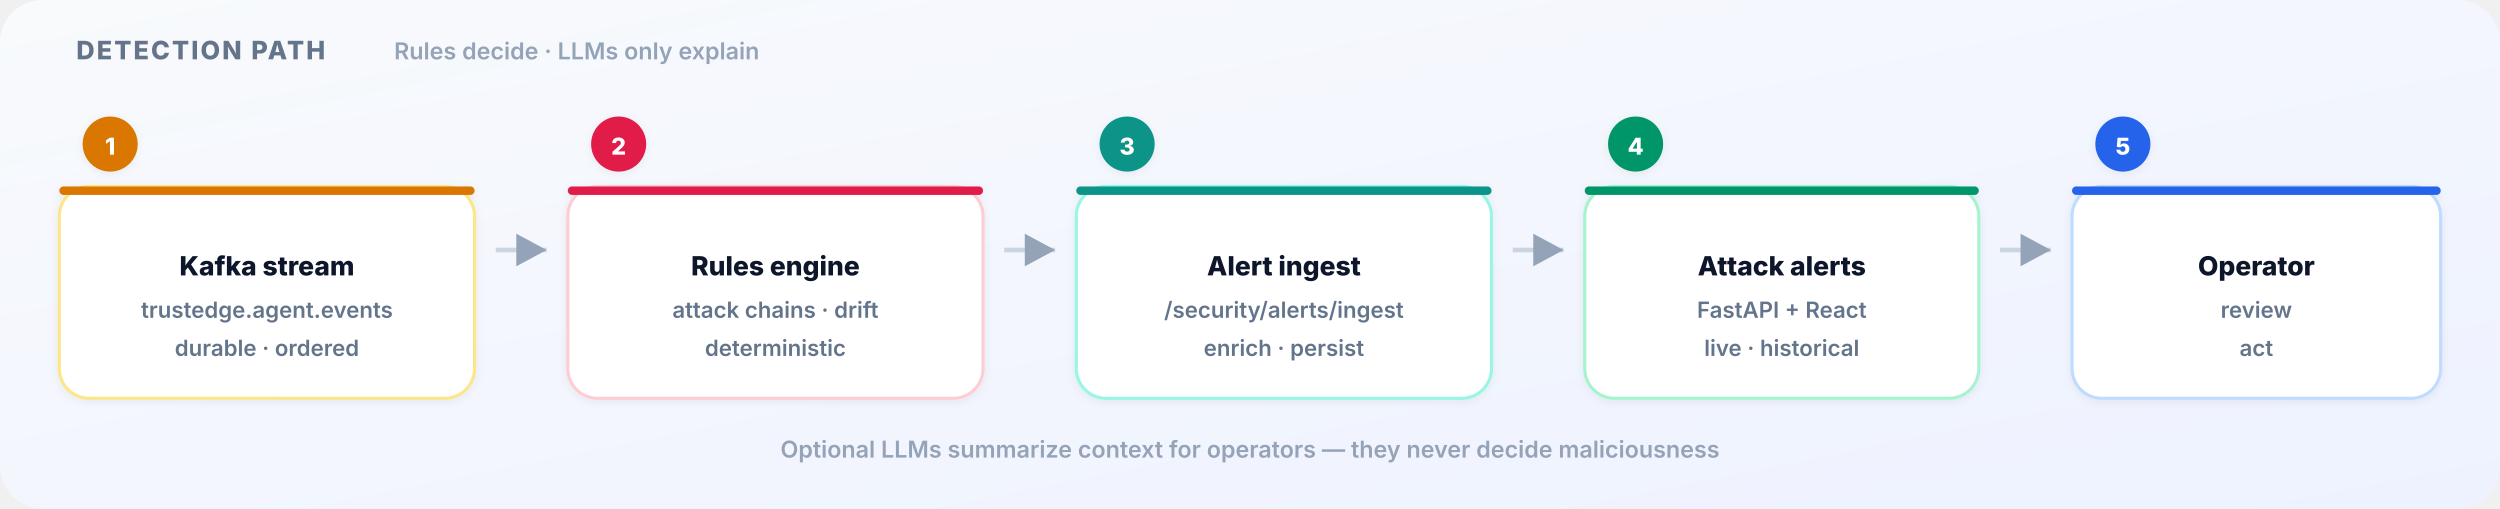
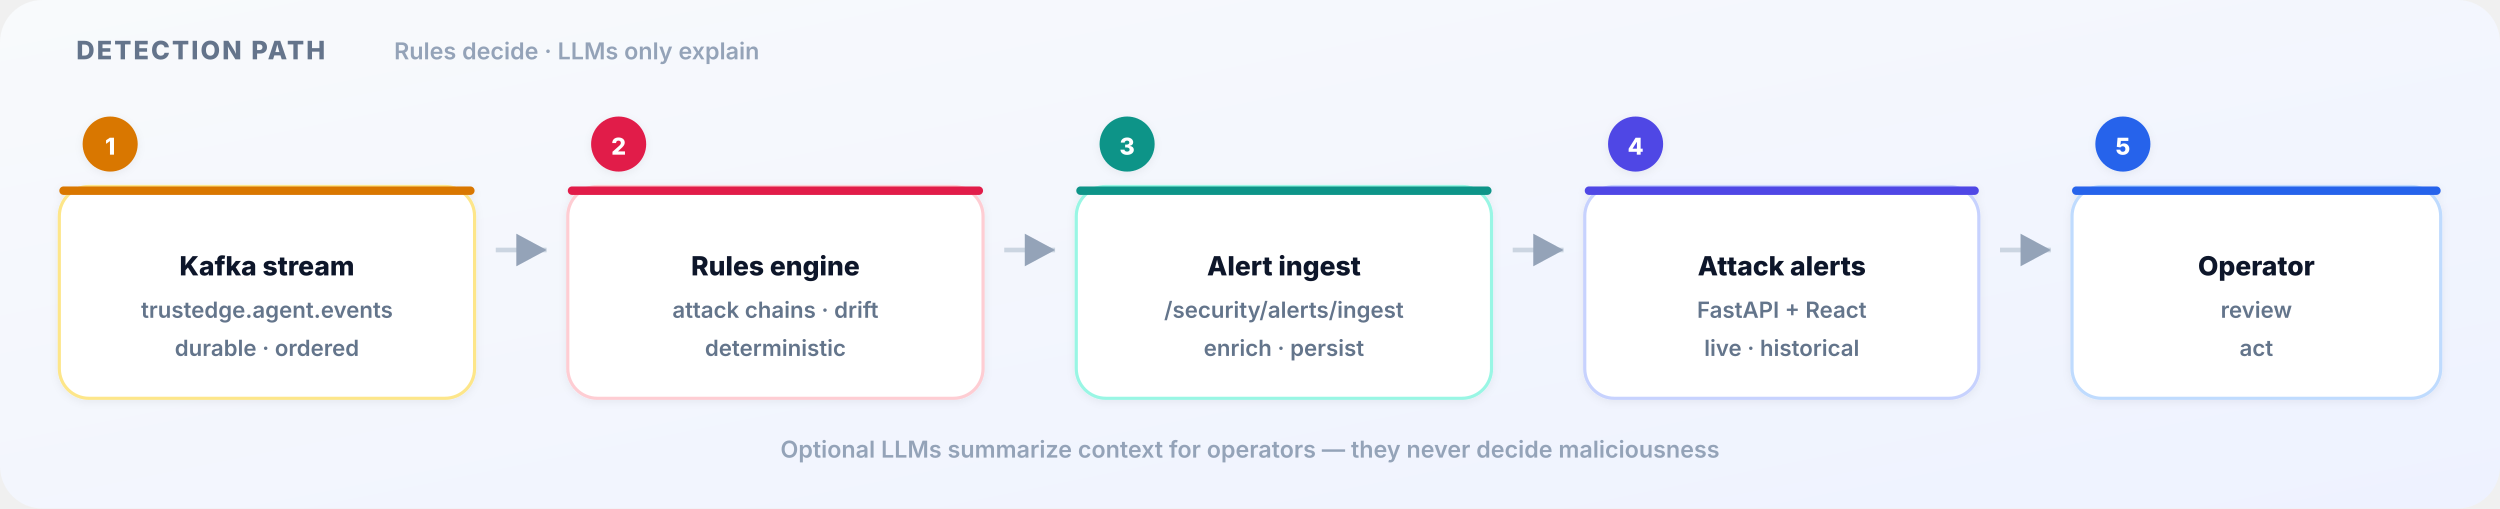
<svg xmlns="http://www.w3.org/2000/svg" viewBox="0 0 1180 240" role="img" aria-labelledby="det-title det-desc">
  <defs>
    <linearGradient id="det-bg" x1="0%" y1="0%" x2="100%" y2="100%">
      <stop offset="0%" stop-color="#F8FAFC" />
      <stop offset="100%" stop-color="#EEF2FF" />
    </linearGradient>
    <linearGradient id="det-flow" x1="0%" y1="0%" x2="100%" y2="0%">
      <stop offset="0%" stop-color="#D97706" />
      <stop offset="40%" stop-color="#E11D48" />
      <stop offset="70%" stop-color="#0D9488" />
      <stop offset="100%" stop-color="#2563EB" />
    </linearGradient>
    <marker id="det-arr" markerWidth="8" markerHeight="8" refX="6.5" refY="3.5" orient="auto">
      <path d="M0,0 L6.5,3.5 L0,7 Z" fill="#94A3B8" />
    </marker>
    <filter id="det-soft" x="-8%" y="-8%" width="116%" height="116%">
      <feDropShadow dx="0" dy="1" stdDeviation="2" flood-color="#0F172A" flood-opacity="0.06" />
    </filter>
    <style>
      .title { font-family: ui-sans-serif, system-ui, -apple-system, Segoe UI, sans-serif; font-size: 12px; font-weight: 800; letter-spacing: 0.08em; fill: #64748B; }
      .lead { font-family: ui-sans-serif, system-ui, -apple-system, Segoe UI, sans-serif; font-size: 11px; font-weight: 600; fill: #94A3B8; }
      .h { font-family: ui-sans-serif, system-ui, -apple-system, Segoe UI, sans-serif; font-size: 12.5px; font-weight: 800; fill: #0F172A; }
      .s { font-family: ui-sans-serif, system-ui, -apple-system, Segoe UI, sans-serif; font-size: 10.5px; font-weight: 600; fill: #64748B; }
      .num { font-family: ui-sans-serif, system-ui, -apple-system, Segoe UI, sans-serif; font-size: 11px; font-weight: 800; fill: #FFFFFF; }
      .note { font-family: ui-sans-serif, system-ui, -apple-system, Segoe UI, sans-serif; font-size: 11px; font-weight: 600; fill: #94A3B8; }
    </style>
  </defs>
  <rect width="1180" height="240" rx="20" fill="url(#det-bg)" />
  <text class="title" x="36" y="28">DETECTION PATH</text>
  <text class="lead" x="186" y="28">Rules decide · LLMs only explain</text>
  <path d="M110 118 H1070" fill="none" stroke="url(#det-flow)" stroke-width="2.5" stroke-linecap="round" opacity="0.22" />
  <g transform="translate(28,52)" filter="url(#det-soft)">
    <circle cx="24" cy="16" r="13" fill="#D97706" />
    <text class="num" x="24" y="21" text-anchor="middle">1</text>
    <rect y="36" width="196" height="100" rx="14" fill="#FFFFFF" stroke="#FDE68A" stroke-width="1.5" />
    <rect y="36" width="196" height="4" rx="2" fill="#D97706" />
    <text class="h" x="98" y="78" text-anchor="middle">Kafka stream</text>
    <text class="s" x="98" y="98" text-anchor="middle">trustedge.agent.events</text>
    <text class="s" x="98" y="116" text-anchor="middle">durable · ordered</text>
  </g>
  <path d="M234 118 H258" stroke="#CBD5E1" stroke-width="2.2" marker-end="url(#det-arr)" />
  <g transform="translate(268,52)" filter="url(#det-soft)">
    <circle cx="24" cy="16" r="13" fill="#E11D48" />
    <text class="num" x="24" y="21" text-anchor="middle">2</text>
    <rect y="36" width="196" height="100" rx="14" fill="#FFFFFF" stroke="#FECDD3" stroke-width="1.5" />
    <rect y="36" width="196" height="4" rx="2" fill="#E11D48" />
    <text class="h" x="98" y="78" text-anchor="middle">Rules engine</text>
    <text class="s" x="98" y="98" text-anchor="middle">attack chains · drift</text>
    <text class="s" x="98" y="116" text-anchor="middle">deterministic</text>
  </g>
  <path d="M474 118 H498" stroke="#CBD5E1" stroke-width="2.2" marker-end="url(#det-arr)" />
  <g transform="translate(508,52)" filter="url(#det-soft)">
    <circle cx="24" cy="16" r="13" fill="#0D9488" />
    <text class="num" x="24" y="21" text-anchor="middle">3</text>
    <rect y="36" width="196" height="100" rx="14" fill="#FFFFFF" stroke="#99F6E4" stroke-width="1.5" />
    <rect y="36" width="196" height="4" rx="2" fill="#0D9488" />
    <text class="h" x="98" y="78" text-anchor="middle">Alert ingest</text>
    <text class="s" x="98" y="98" text-anchor="middle">/security/alerts/ingest</text>
    <text class="s" x="98" y="116" text-anchor="middle">enrich · persist</text>
  </g>
  <path d="M714 118 H738" stroke="#CBD5E1" stroke-width="2.2" marker-end="url(#det-arr)" />
  <g transform="translate(748,52)" filter="url(#det-soft)">
-     <circle cx="24" cy="16" r="13" fill="#059669" />
+     <circle cx="24" cy="16" r="13" fill="#4F46E5" />
    <text class="num" x="24" y="21" text-anchor="middle">4</text>
-     <rect y="36" width="186" height="100" rx="14" fill="#FFFFFF" stroke="#A7F3D0" stroke-width="1.5" />
-     <rect y="36" width="186" height="4" rx="2" fill="#059669" />
+     <rect y="36" width="186" height="100" rx="14" fill="#FFFFFF" stroke="#C7D2FE" stroke-width="1.5" />
+     <rect y="36" width="186" height="4" rx="2" fill="#4F46E5" />
    <text class="h" x="93" y="78" text-anchor="middle">Attack alerts</text>
    <text class="s" x="93" y="98" text-anchor="middle">FastAPI + React</text>
    <text class="s" x="93" y="116" text-anchor="middle">live · historical</text>
  </g>
  <path d="M944 118 H968" stroke="#CBD5E1" stroke-width="2.2" marker-end="url(#det-arr)" />
  <g transform="translate(978,52)" filter="url(#det-soft)">
    <circle cx="24" cy="16" r="13" fill="#2563EB" />
    <text class="num" x="24" y="21" text-anchor="middle">5</text>
    <rect y="36" width="174" height="100" rx="14" fill="#FFFFFF" stroke="#BFDBFE" stroke-width="1.5" />
    <rect y="36" width="174" height="4" rx="2" fill="#2563EB" />
    <text class="h" x="87" y="78" text-anchor="middle">Operator</text>
    <text class="s" x="87" y="98" text-anchor="middle">review</text>
    <text class="s" x="87" y="116" text-anchor="middle">act</text>
  </g>
  <text class="note" x="590" y="216" text-anchor="middle">Optional LLMs summarize context for operators — they never decide maliciousness</text>
</svg>
